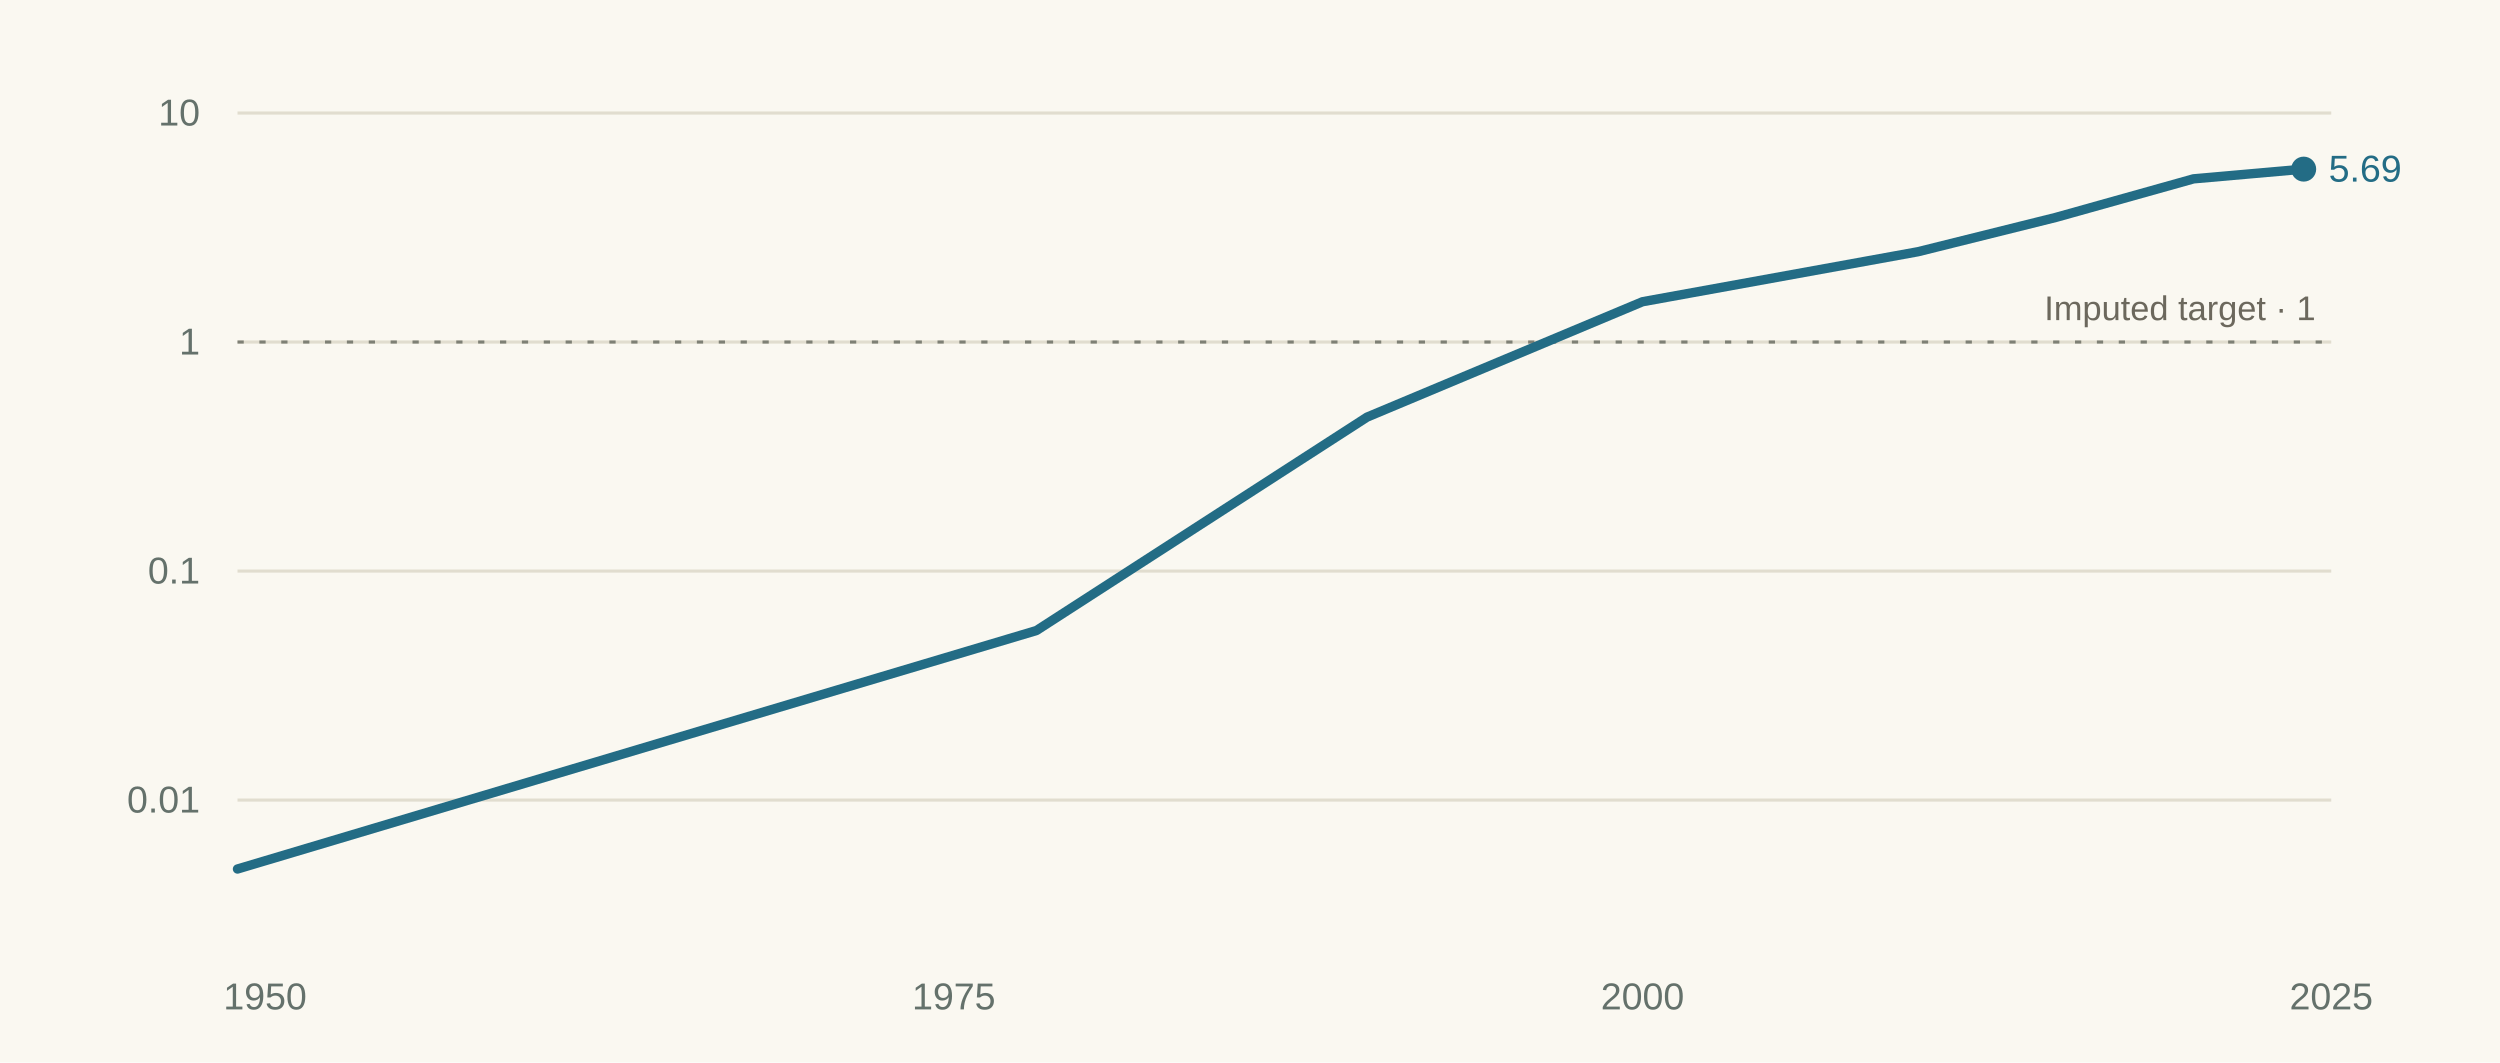
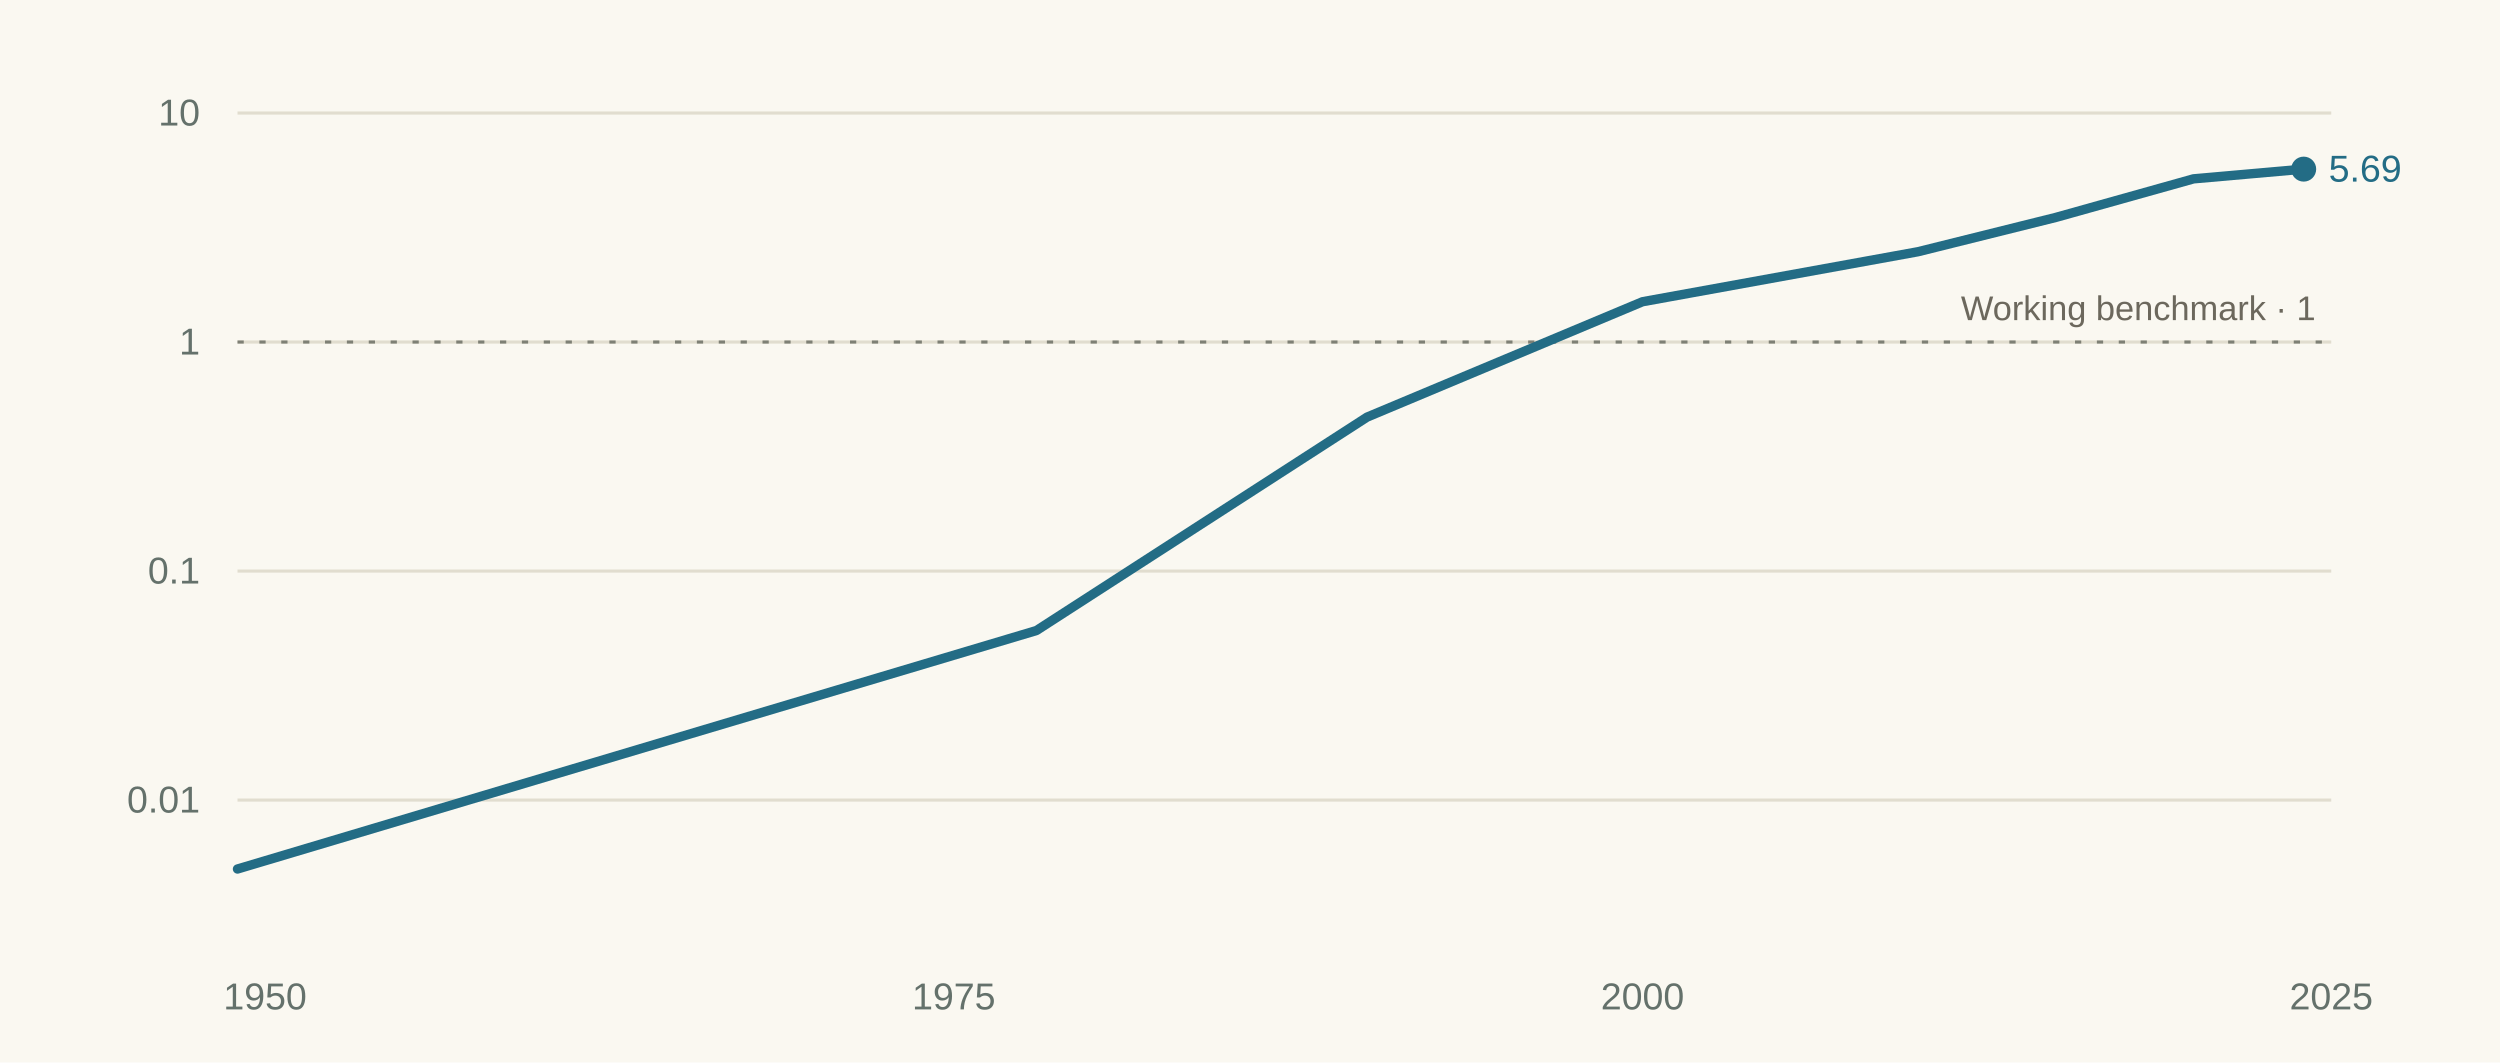
<svg xmlns="http://www.w3.org/2000/svg" viewBox="0 0 800 340" role="img" aria-labelledby="title">
  <rect width="800" height="340" fill="#faf8f1" />
  <path d="M76 256.02H746" stroke="#e1ddcf" fill="none" />
  <text x="64.00" y="260.02" text-anchor="end" fill="#64716b" font-size="12" font-family="Arial,sans-serif">0.01</text>
  <path d="M76 182.74H746" stroke="#e1ddcf" fill="none" />
  <text x="64.00" y="186.74" text-anchor="end" fill="#64716b" font-size="12" font-family="Arial,sans-serif">0.1</text>
  <path d="M76 109.45H746" stroke="#e1ddcf" fill="none" />
  <text x="64.00" y="113.45" text-anchor="end" fill="#64716b" font-size="12" font-family="Arial,sans-serif">1</text>
  <path d="M76 36.17H746" stroke="#e1ddcf" fill="none" />
  <text x="64.00" y="40.17" text-anchor="end" fill="#64716b" font-size="12" font-family="Arial,sans-serif">10</text>
  <text x="84.82" y="323.00" text-anchor="middle" fill="#64716b" font-size="12" font-family="Arial,sans-serif">1950</text>
  <text x="305.21" y="323.00" text-anchor="middle" fill="#64716b" font-size="12" font-family="Arial,sans-serif">1975</text>
  <text x="525.61" y="323.00" text-anchor="middle" fill="#64716b" font-size="12" font-family="Arial,sans-serif">2000</text>
  <text x="746.00" y="323.00" text-anchor="middle" fill="#64716b" font-size="12" font-family="Arial,sans-serif">2025</text>
  <path d="M76 109.45H746" stroke="#7e8075" stroke-dasharray="2 5" fill="none" />
-   <text x="741.00" y="102.45" text-anchor="end" fill="#6c685d" font-size="11" font-family="Arial,sans-serif">Imputed target · 1</text>
+   <text x="741.00" y="102.45" text-anchor="end" fill="#6c685d" font-size="11" font-family="Arial,sans-serif">Working benchmark · 1</text>
  <path d="M76.00,278.08 L331.66,201.77 L437.45,133.48 L525.61,96.55 L613.76,80.55 L657.84,69.58 L701.92,57.23 L737.18,54.12" fill="none" stroke="#236c85" stroke-width="3" stroke-linecap="round" stroke-linejoin="round" />
  <circle cx="737.18" cy="54.12" r="4" fill="#236c85" />
  <text x="745.18" y="58.12" text-anchor="start" fill="#236c85" font-size="12" font-family="Arial,sans-serif">5.69</text>
</svg>
